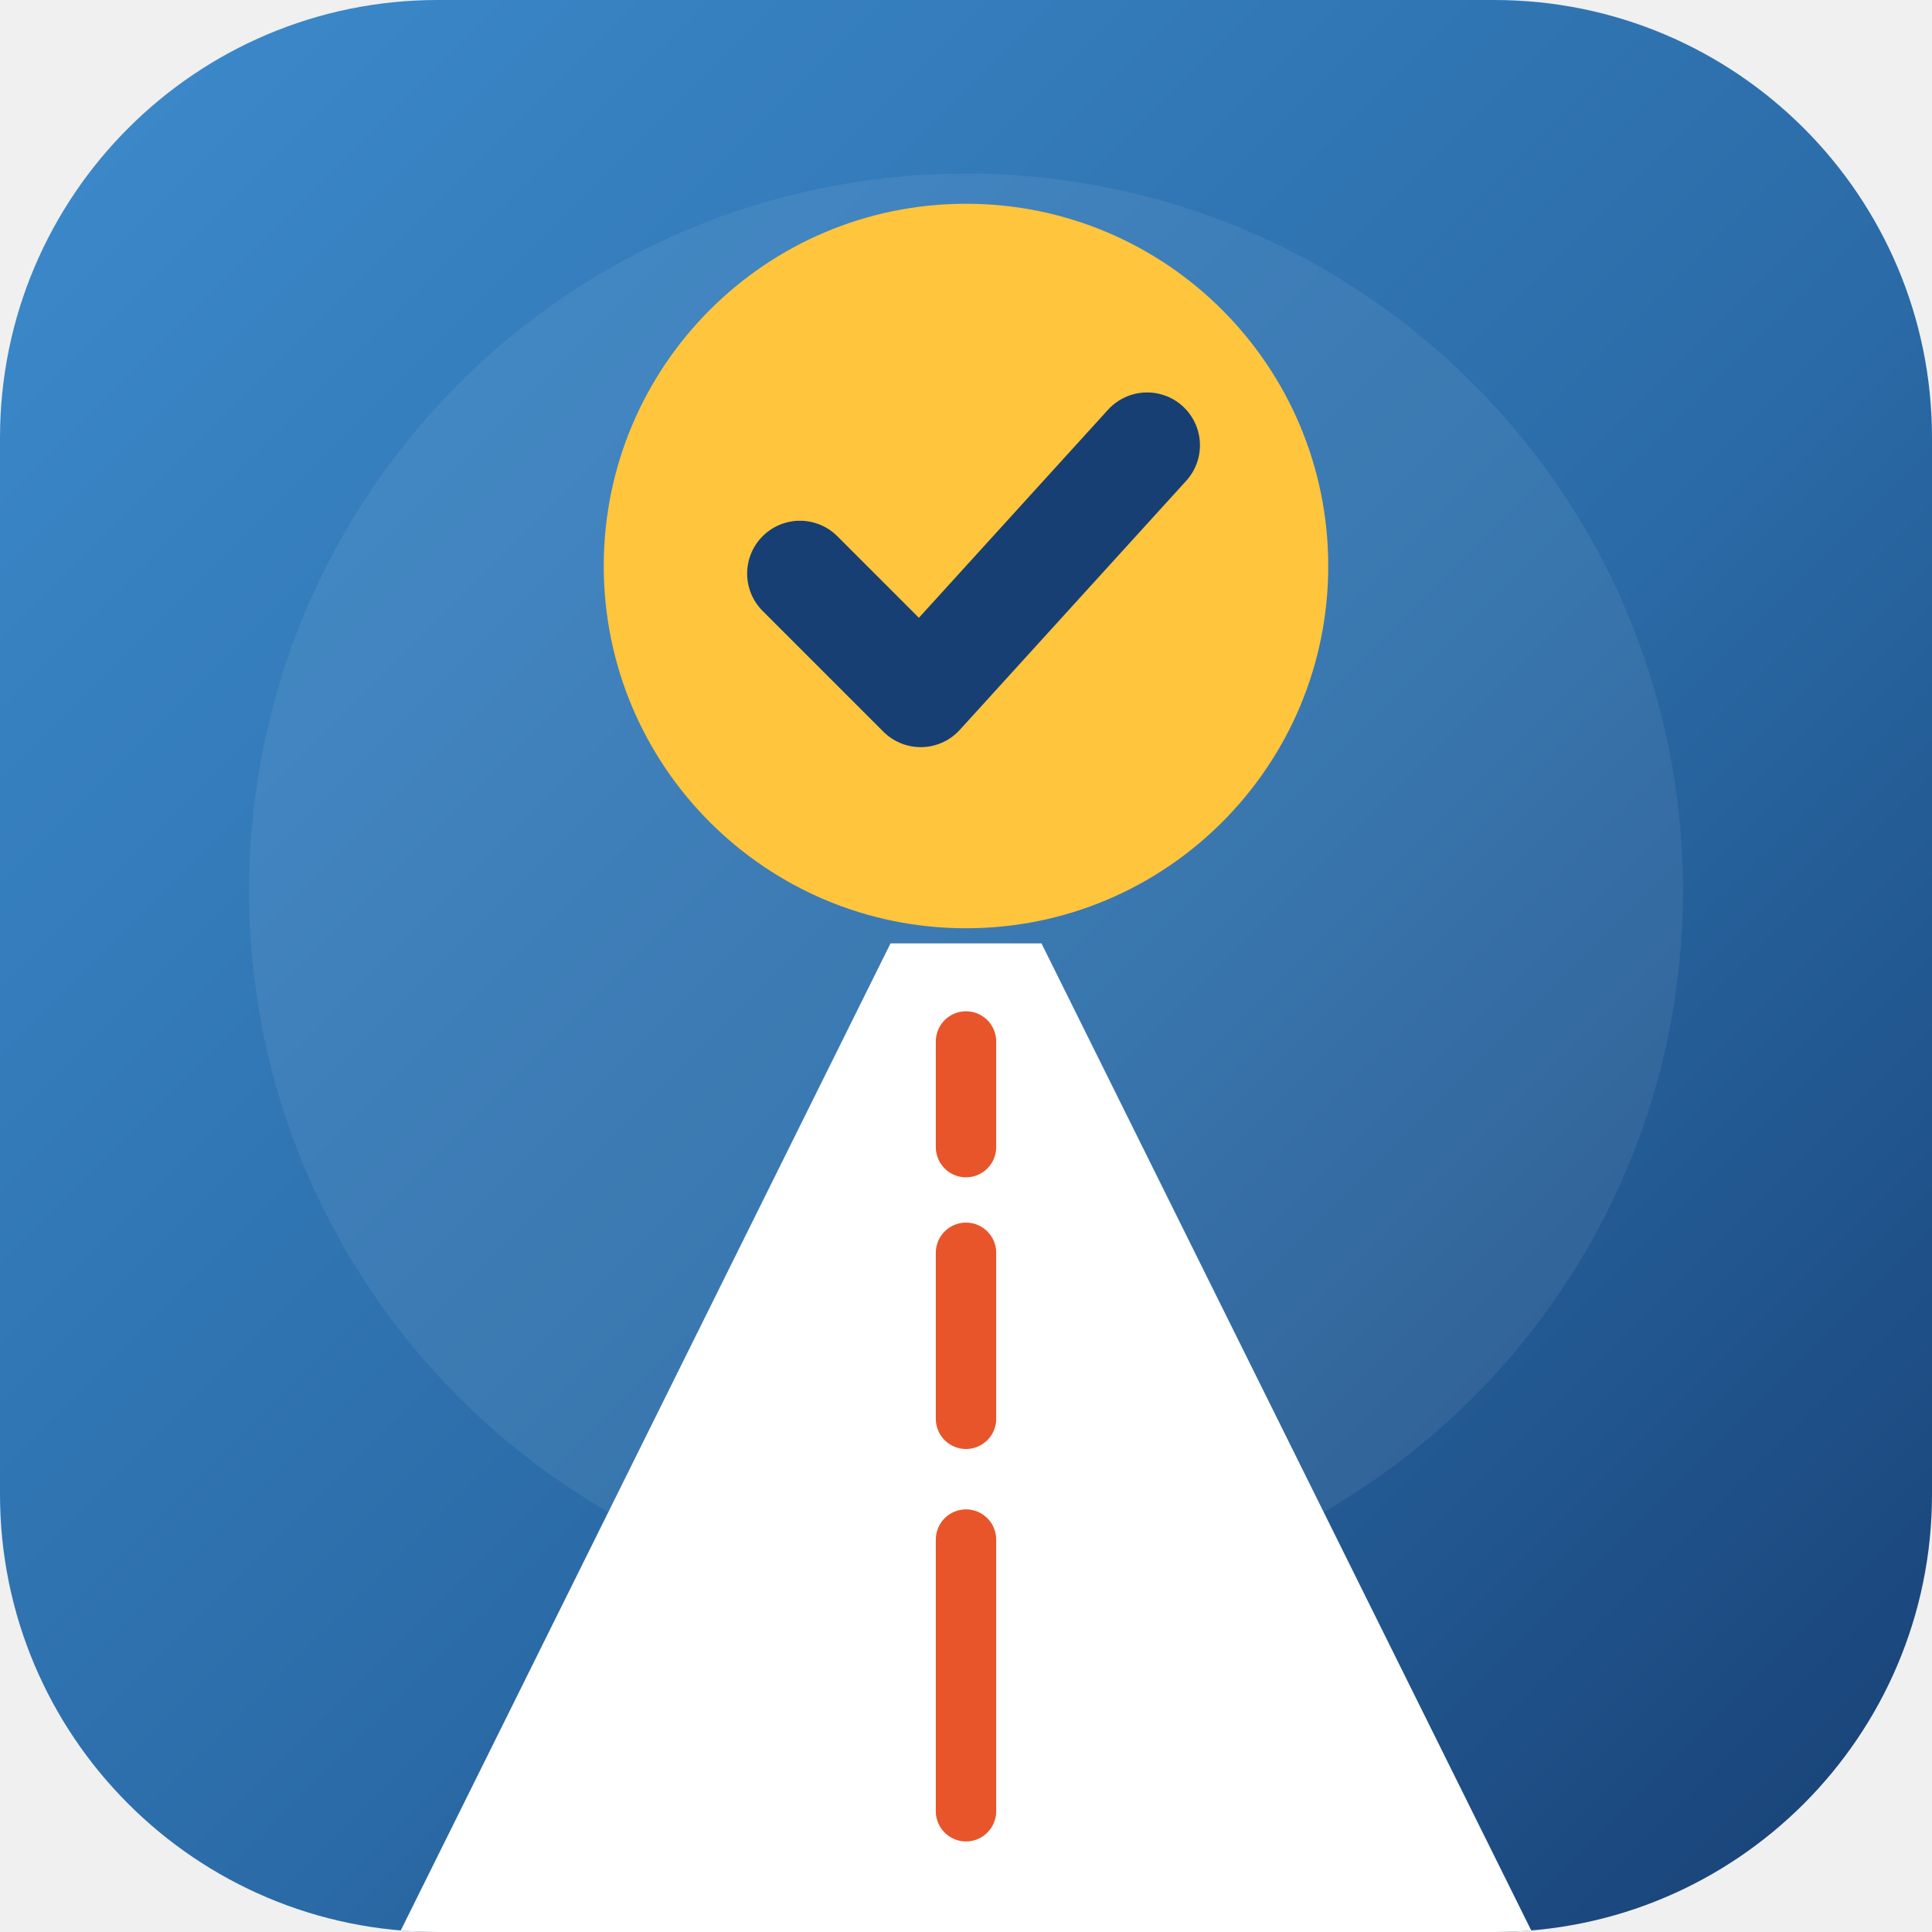
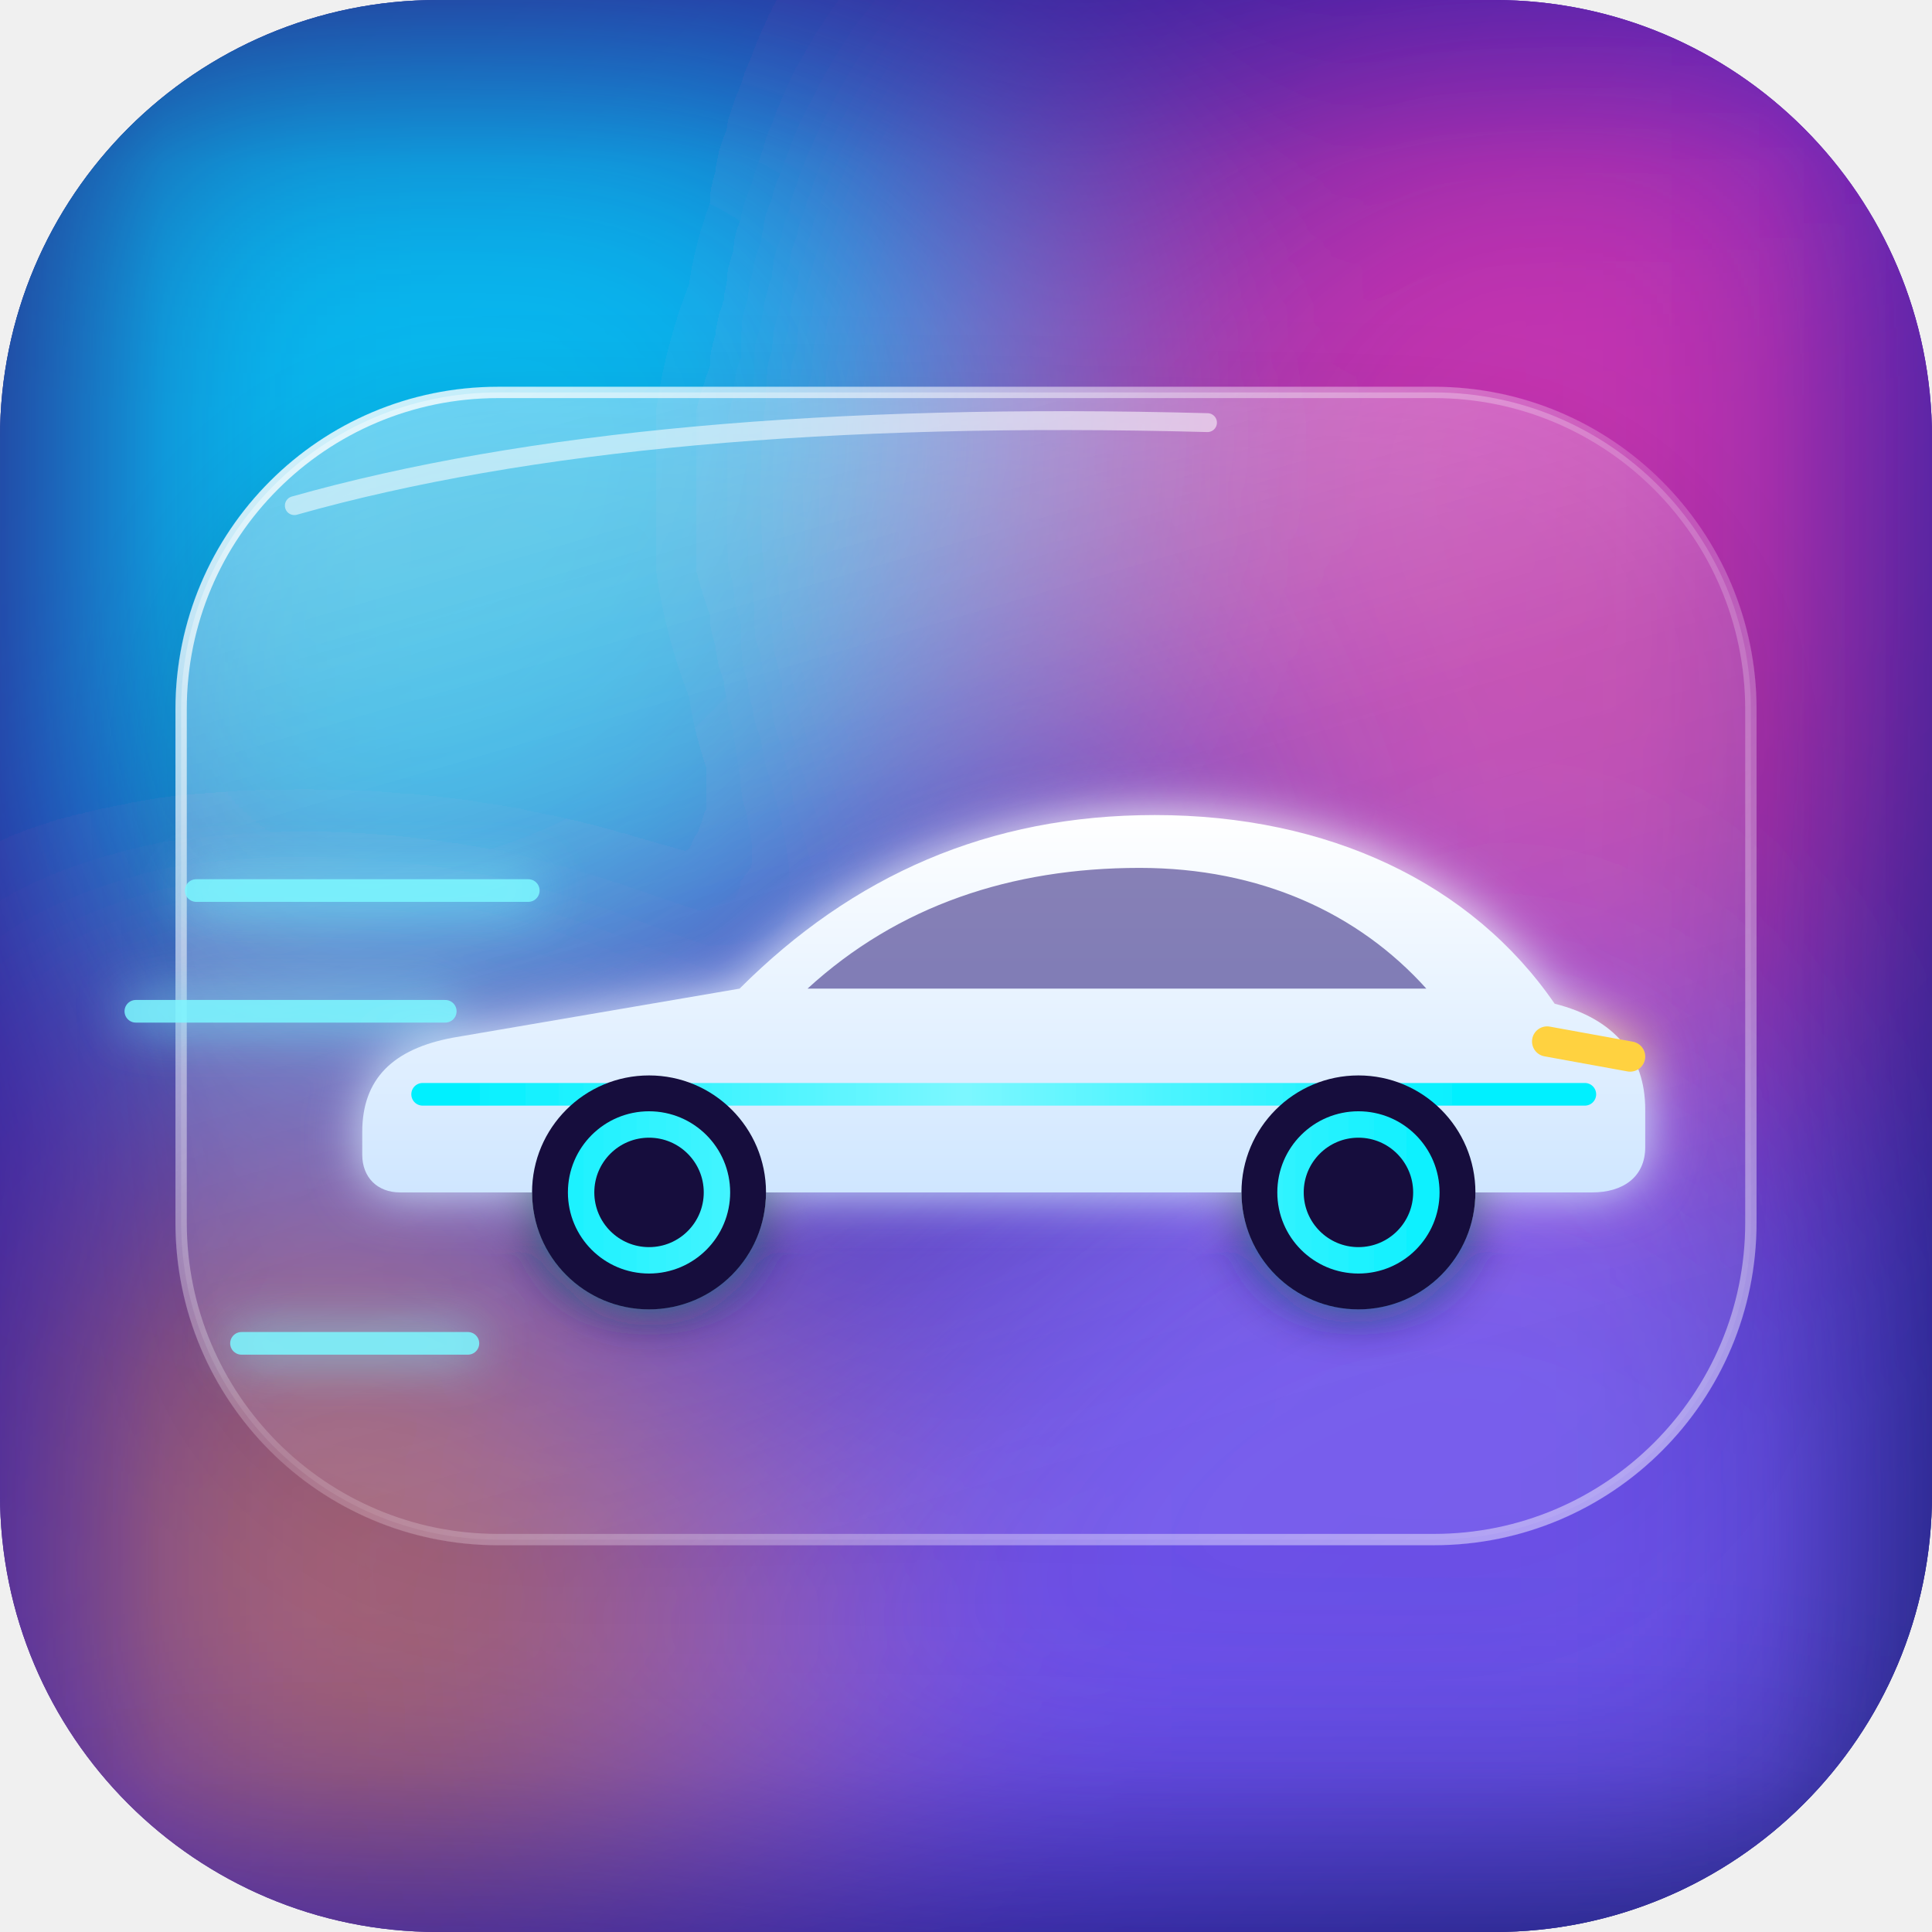
<svg xmlns="http://www.w3.org/2000/svg" viewBox="0 0 512 512" role="img" aria-label="Espace auto-école">
  <defs>
    <linearGradient id="bg" x1="0" y1="0" x2="1" y2="1">
-       <stop offset="0" stop-color="#3d8bcd" />
-       <stop offset="0.55" stop-color="#2b6ca8" />
-       <stop offset="1" stop-color="#173f73" />
+       <stop offset="0" stop-color="#2a1b7a" />
+       <stop offset="0.5" stop-color="#3a1fb8" />
+       <stop offset="1" stop-color="#0b1a5e" />
+     </linearGradient>
+     <filter id="blur" filterUnits="userSpaceOnUse" x="-100" y="-100" width="712" height="712">
+       <feGaussianBlur stdDeviation="46" />
+     </filter>
+     <filter id="glow" filterUnits="userSpaceOnUse" x="0" y="0" width="512" height="512">
+       <feGaussianBlur stdDeviation="7" result="b" />
+       <feMerge>
+         <feMergeNode in="b" />
+         <feMergeNode in="SourceGraphic" />
+       </feMerge>
+     </filter>
+     <filter id="soft" filterUnits="userSpaceOnUse" x="0" y="0" width="512" height="512">
+       <feDropShadow dx="0" dy="14" stdDeviation="16" flood-color="#0a0630" flood-opacity="0.45" />
+     </filter>
+     <linearGradient id="glass" x1="0" y1="0" x2="0.4" y2="1">
+       <stop offset="0" stop-color="#ffffff" stop-opacity="0.42" />
+       <stop offset="0.5" stop-color="#ffffff" stop-opacity="0.14" />
+       <stop offset="1" stop-color="#ffffff" stop-opacity="0.06" />
+     </linearGradient>
+     <linearGradient id="edge" x1="0" y1="0" x2="1" y2="1">
+       <stop offset="0" stop-color="#ffffff" stop-opacity="0.9" />
+       <stop offset="0.5" stop-color="#ffffff" stop-opacity="0.15" />
+       <stop offset="1" stop-color="#ffffff" stop-opacity="0.5" />
+     </linearGradient>
+     <linearGradient id="car" x1="0" y1="0" x2="0" y2="1">
+       <stop offset="0" stop-color="#ffffff" />
+       <stop offset="1" stop-color="#cfe6ff" />
+     </linearGradient>
+     <linearGradient id="beam" gradientUnits="userSpaceOnUse" x1="120" y1="0" x2="392" y2="0">
+       <stop offset="0" stop-color="#00f0ff" />
+       <stop offset="0.5" stop-color="#7cf7ff" />
+       <stop offset="1" stop-color="#00f0ff" />
    </linearGradient>
    <clipPath id="c">
      <rect width="512" height="512" rx="116" />
    </clipPath>
  </defs>
  <g clip-path="url(#c)">
    <rect width="512" height="512" fill="url(#bg)" />
-     <circle cx="256" cy="236" r="190" fill="#ffffff" opacity="0.07" />
-     <path d="M106 512 L236 250 H276 L406 512 Z" fill="#ffffff" />
-     <path d="M256 276 v28 M256 332 v44 M256 408 v72" stroke="#e8552a" stroke-width="16" stroke-linecap="round" />
+     <g filter="url(#blur)">
+       <circle cx="110" cy="120" r="150" fill="#00d4ff" opacity="0.75" />
+       <circle cx="420" cy="150" r="140" fill="#ff3cac" opacity="0.65" />
+       <circle cx="360" cy="440" r="170" fill="#7b5cff" opacity="0.8" />
+       <circle cx="90" cy="430" r="120" fill="#ff9a3c" opacity="0.5" />
+     </g>
  </g>
-   <circle cx="256" cy="150" r="96" fill="#ffc53d" />
-   <path d="M212 152 L244 184 L304 118" fill="none" stroke="#173f73" stroke-width="28" stroke-linecap="round" stroke-linejoin="round" />
+   <g clip-path="url(#c)">
+     <rect width="512" height="512" fill="url(#bg)" />
+     <g filter="url(#blur)">
+       <circle cx="100" cy="110" r="160" fill="#00d4ff" opacity="0.85" />
+       <circle cx="430" cy="130" r="150" fill="#ff3cac" opacity="0.7" />
+       <circle cx="380" cy="450" r="180" fill="#7b5cff" opacity="0.85" />
+       <circle cx="80" cy="440" r="130" fill="#ff9a3c" opacity="0.55" />
+     </g>
+   </g>
+   <rect x="48" y="104" width="416" height="304" rx="84" fill="url(#glass)" stroke="url(#edge)" stroke-width="3" filter="url(#soft)" />
+   <path d="M78 134 Q170 108 320 112" stroke="#fff" stroke-opacity="0.55" stroke-width="5" fill="none" stroke-linecap="round" />
+   <g filter="url(#glow)">
+     <path d="M96 300 C96 286 104 278 120 275 L196 262 C226 232 262 216 306 216 C352 216 390 234 412 266 C428 270 436 280 436 294 V304 C436 312 430 316 422 316 H106 C100 316 96 312 96 306 Z" fill="url(#car)" />
+     <path d="M214 262 C238 240 268 230 302 230 C334 230 360 242 378 262 Z" fill="#2a1b7a" opacity="0.55" />
+     <path d="M112 290 H420" stroke="url(#beam)" stroke-width="6" stroke-linecap="round" />
+     <path d="M410 276 L432 280" stroke="#ffd23f" stroke-width="8" stroke-linecap="round" />
+     <circle cx="172" cy="316" r="31" fill="#120d3d" />
+     <circle cx="172" cy="316" r="18" fill="none" stroke="url(#beam)" stroke-width="7" />
+     <circle cx="360" cy="316" r="31" fill="#120d3d" />
+     <circle cx="360" cy="316" r="18" fill="none" stroke="url(#beam)" stroke-width="7" />
+     <path d="M52 236 H140 M36 268 H118 M64 356 H124" stroke="#7cf7ff" stroke-width="6" stroke-linecap="round" opacity="0.85" />
+   </g>
</svg>
